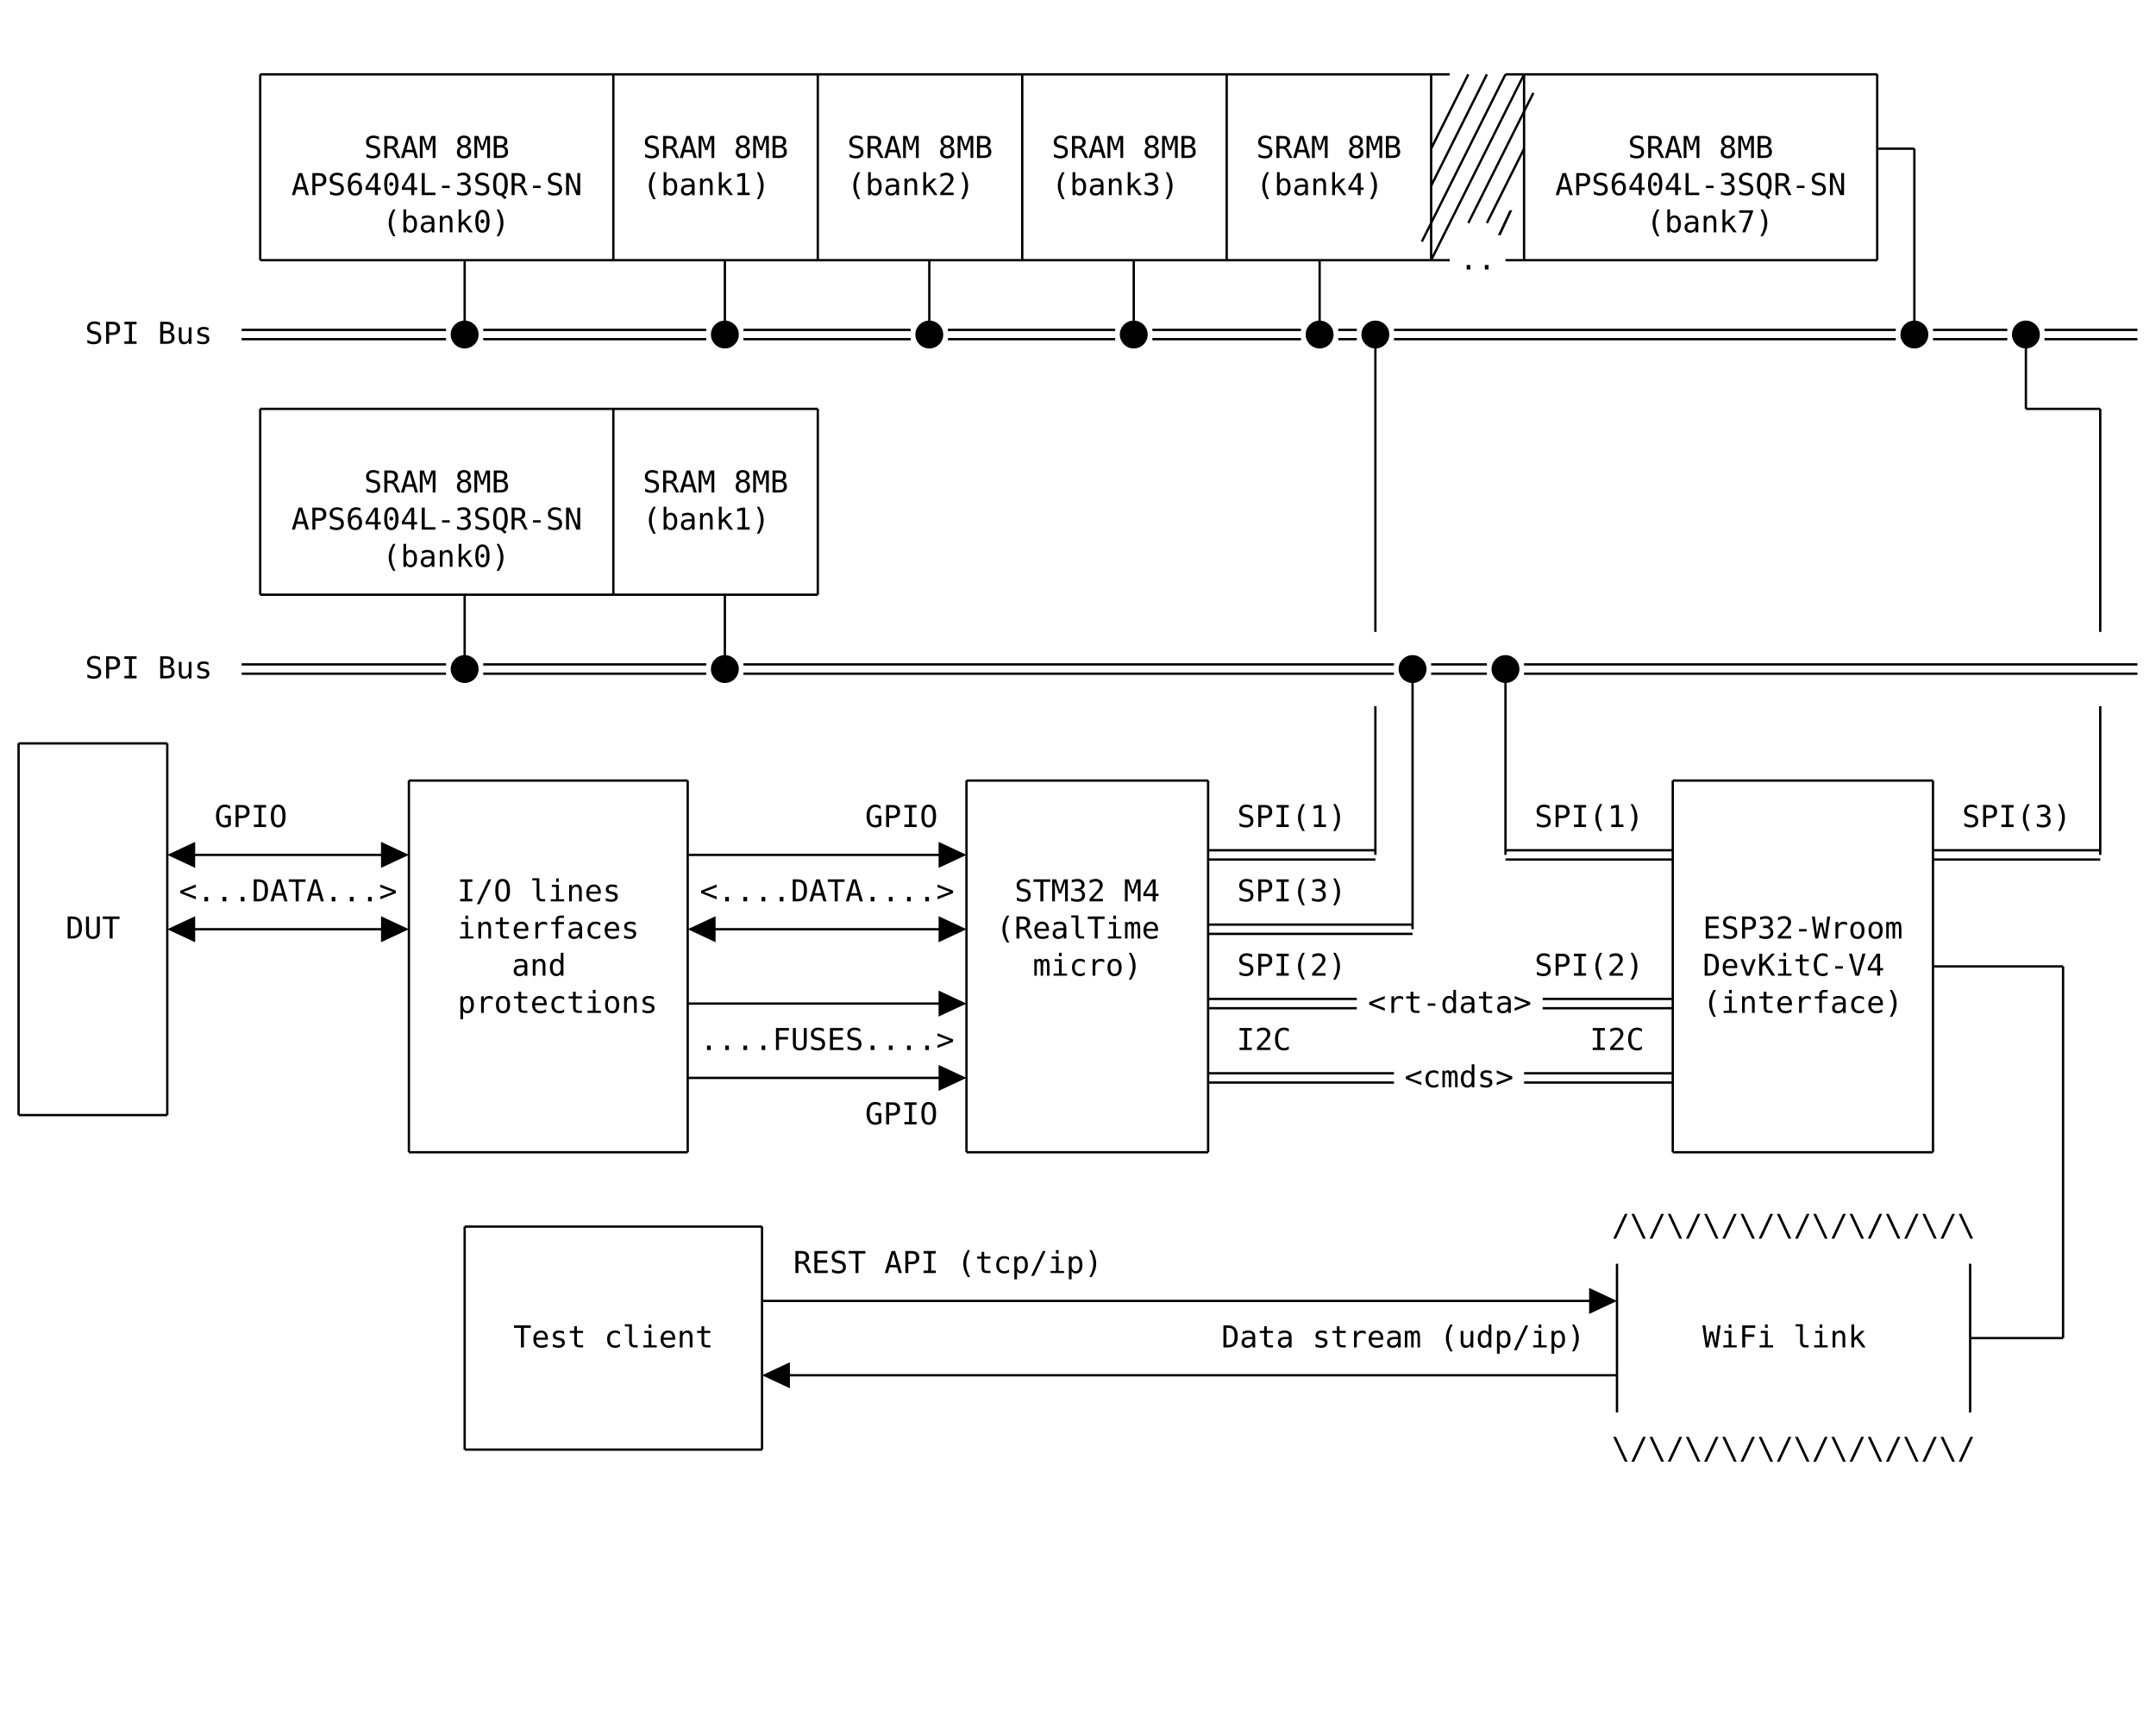
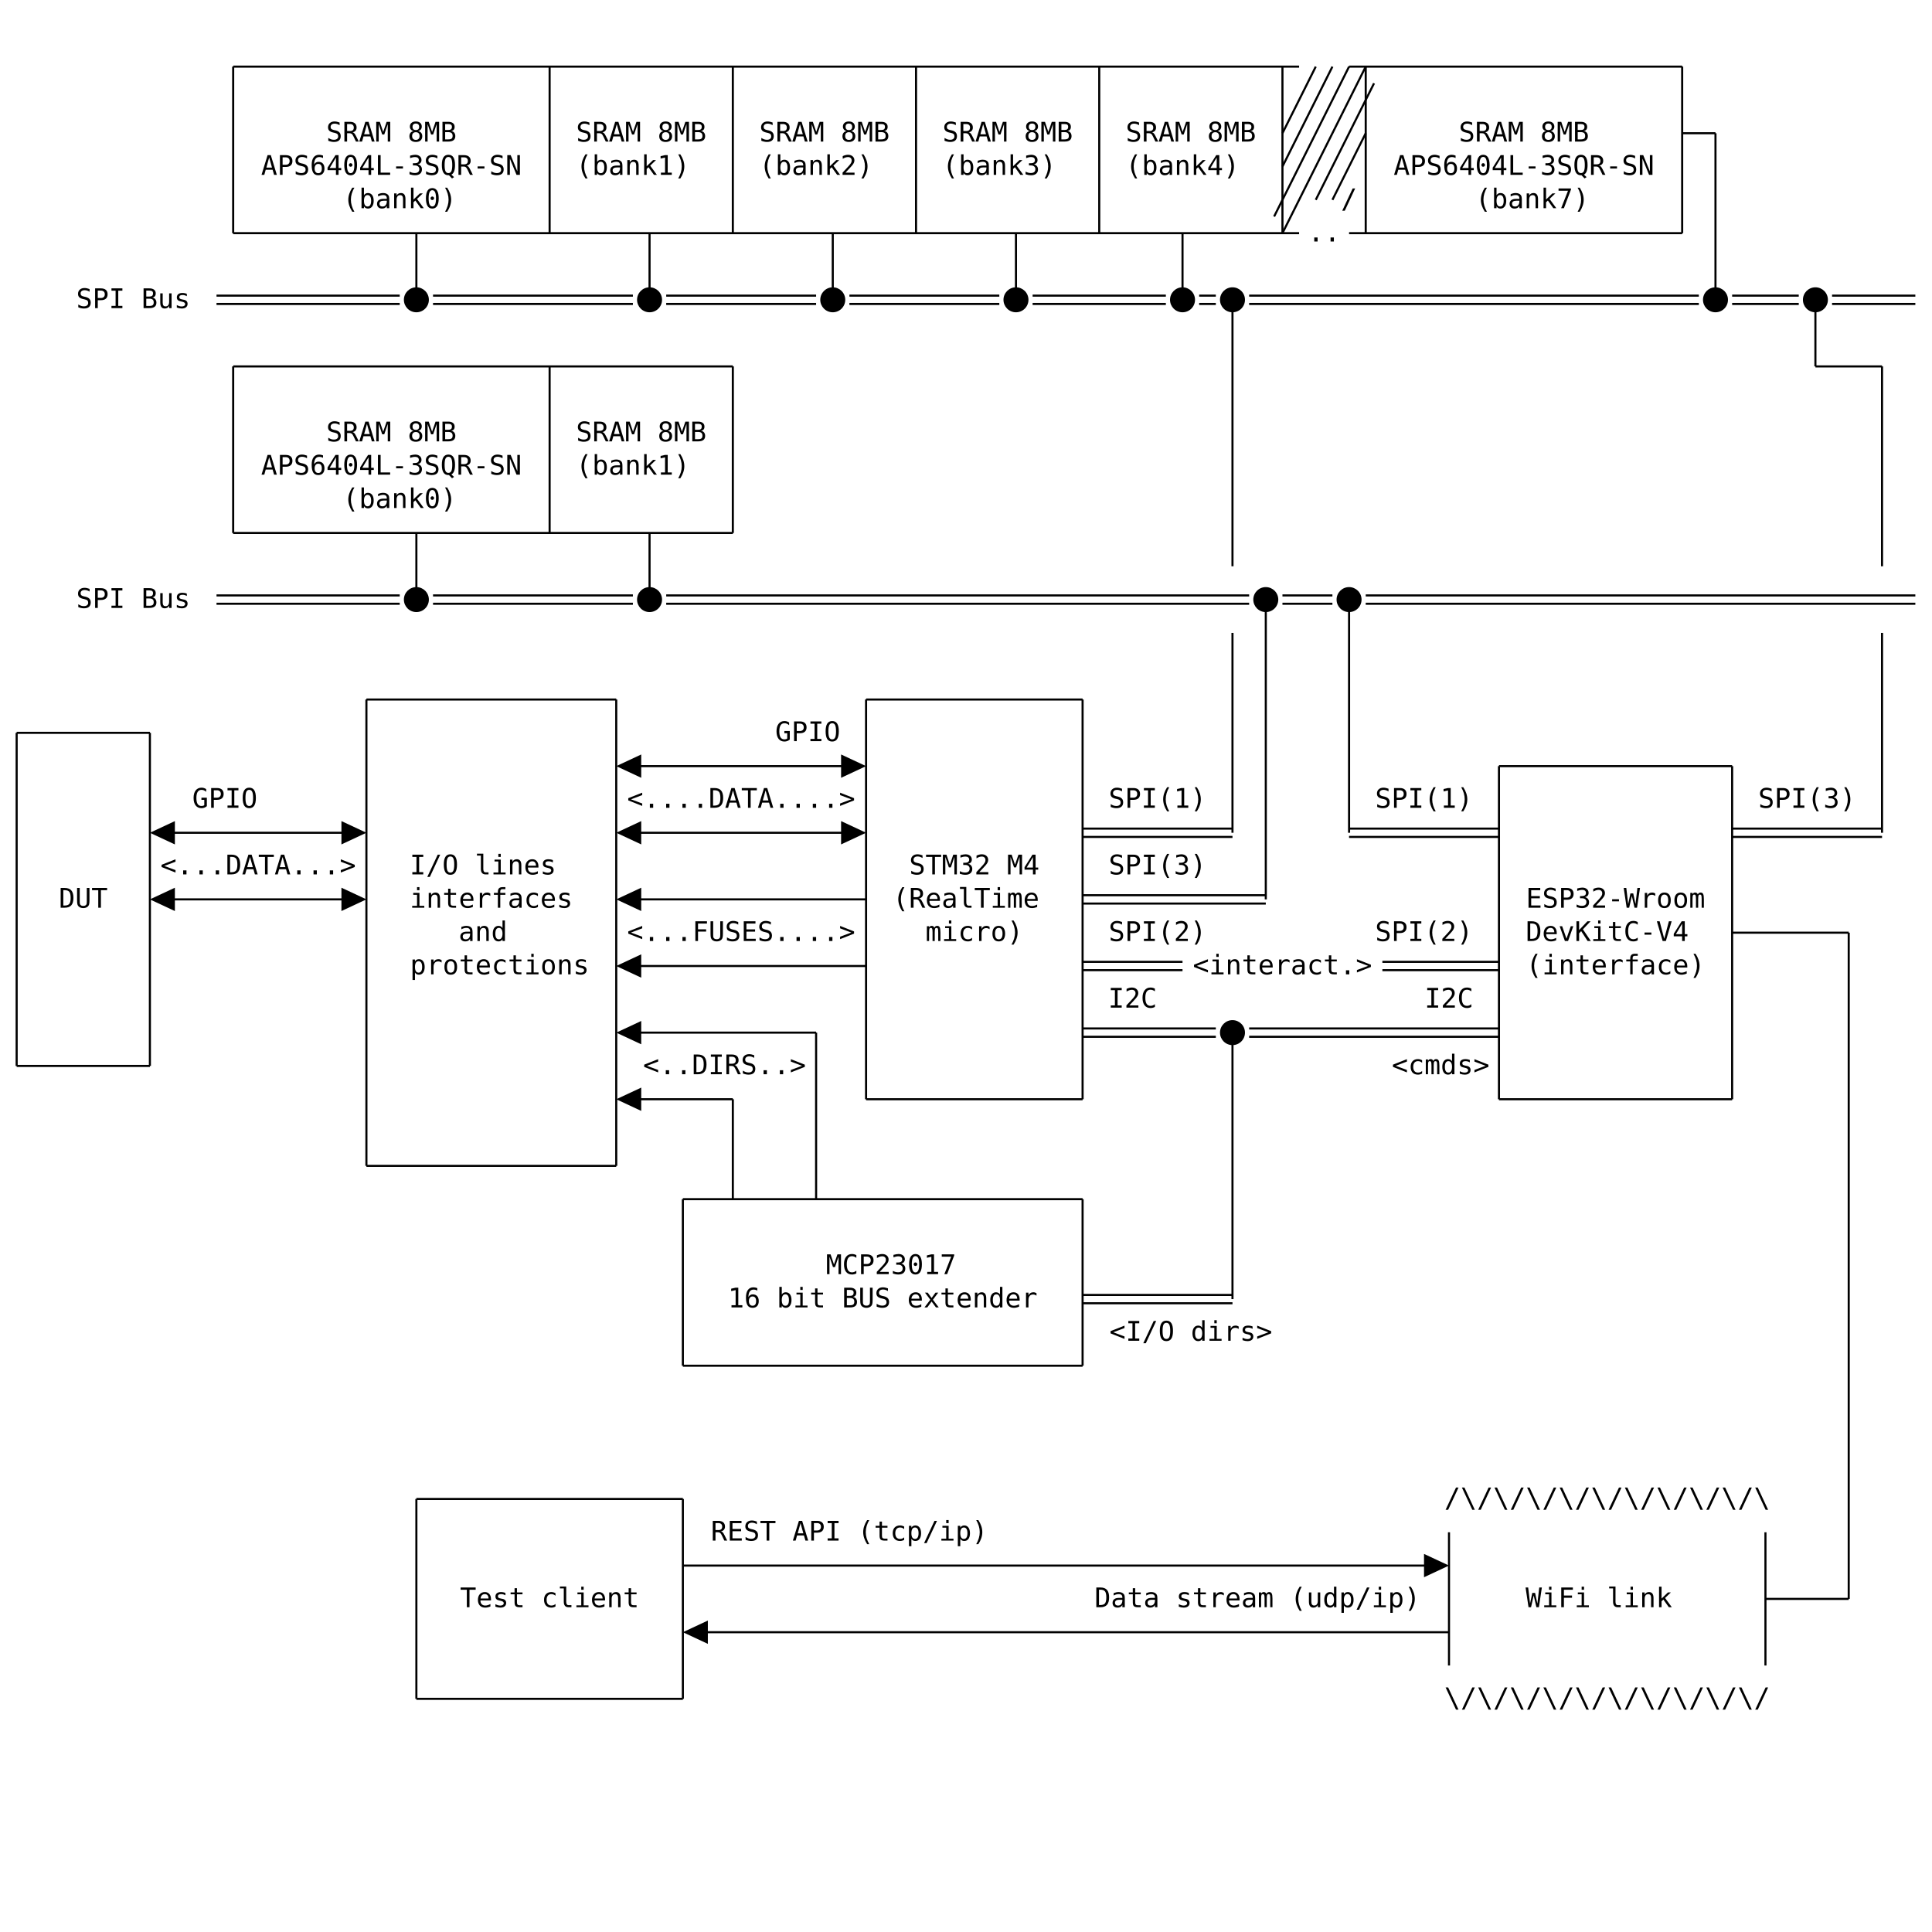
- <svg xmlns="http://www.w3.org/2000/svg" version="1.1" height="736" width="928" viewBox="0 0 928 736" class="diagram" text-anchor="middle" font-family="monospace" font-size="13px">
-   <path d="M 8,320 L 8,480" fill="none" stroke="black" />
-   <path d="M 72,320 L 72,480" fill="none" stroke="black" />
+ <svg xmlns="http://www.w3.org/2000/svg" version="1.1" height="928" width="928" viewBox="0 0 928 928" class="diagram" text-anchor="middle" font-family="monospace" font-size="13px">
+   <path d="M 8,352 L 8,512" fill="none" stroke="black" />
+   <path d="M 72,352 L 72,512" fill="none" stroke="black" />
  <path d="M 112,32 L 112,112" fill="none" stroke="black" />
  <path d="M 112,176 L 112,256" fill="none" stroke="black" />
-   <path d="M 176,336 L 176,496" fill="none" stroke="black" />
+   <path d="M 176,336 L 176,560" fill="none" stroke="black" />
  <path d="M 200,112 L 200,144" fill="none" stroke="black" />
  <path d="M 200,256 L 200,288" fill="none" stroke="black" />
-   <path d="M 200,528 L 200,624" fill="none" stroke="black" />
+   <path d="M 200,720 L 200,816" fill="none" stroke="black" />
  <path d="M 264,32 L 264,112" fill="none" stroke="black" />
  <path d="M 264,176 L 264,256" fill="none" stroke="black" />
-   <path d="M 296,336 L 296,496" fill="none" stroke="black" />
+   <path d="M 296,336 L 296,560" fill="none" stroke="black" />
  <path d="M 312,112 L 312,144" fill="none" stroke="black" />
  <path d="M 312,256 L 312,288" fill="none" stroke="black" />
-   <path d="M 328,528 L 328,624" fill="none" stroke="black" />
+   <path d="M 328,576 L 328,656" fill="none" stroke="black" />
+   <path d="M 328,720 L 328,816" fill="none" stroke="black" />
  <path d="M 352,32 L 352,112" fill="none" stroke="black" />
  <path d="M 352,176 L 352,256" fill="none" stroke="black" />
+   <path d="M 352,528 L 352,576" fill="none" stroke="black" />
+   <path d="M 392,496 L 392,576" fill="none" stroke="black" />
  <path d="M 400,112 L 400,144" fill="none" stroke="black" />
-   <path d="M 416,336 L 416,496" fill="none" stroke="black" />
+   <path d="M 416,336 L 416,528" fill="none" stroke="black" />
  <path d="M 440,32 L 440,112" fill="none" stroke="black" />
  <path d="M 488,112 L 488,144" fill="none" stroke="black" />
-   <path d="M 520,336 L 520,496" fill="none" stroke="black" />
+   <path d="M 520,336 L 520,528" fill="none" stroke="black" />
+   <path d="M 520,576 L 520,656" fill="none" stroke="black" />
  <path d="M 528,32 L 528,112" fill="none" stroke="black" />
  <path d="M 568,112 L 568,144" fill="none" stroke="black" />
  <path d="M 592,144 L 592,272" fill="none" stroke="black" />
-   <path d="M 592,304 L 592,368" fill="none" stroke="black" />
-   <path d="M 608,288 L 608,400" fill="none" stroke="black" />
+   <path d="M 592,304 L 592,400" fill="none" stroke="black" />
+   <path d="M 592,496 L 592,624" fill="none" stroke="black" />
+   <path d="M 608,288 L 608,432" fill="none" stroke="black" />
  <path d="M 616,32 L 616,112" fill="none" stroke="black" />
-   <path d="M 648,288 L 648,368" fill="none" stroke="black" />
+   <path d="M 648,288 L 648,400" fill="none" stroke="black" />
  <path d="M 656,32 L 656,112" fill="none" stroke="black" />
-   <path d="M 696,544 L 696,608" fill="none" stroke="black" />
-   <path d="M 720,336 L 720,496" fill="none" stroke="black" />
+   <path d="M 696,736 L 696,800" fill="none" stroke="black" />
+   <path d="M 720,368 L 720,528" fill="none" stroke="black" />
  <path d="M 808,32 L 808,112" fill="none" stroke="black" />
  <path d="M 824,64 L 824,144" fill="none" stroke="black" />
-   <path d="M 832,336 L 832,496" fill="none" stroke="black" />
-   <path d="M 848,544 L 848,608" fill="none" stroke="black" />
+   <path d="M 832,368 L 832,528" fill="none" stroke="black" />
+   <path d="M 848,736 L 848,800" fill="none" stroke="black" />
  <path d="M 872,144 L 872,176" fill="none" stroke="black" />
-   <path d="M 888,416 L 888,576" fill="none" stroke="black" />
+   <path d="M 888,448 L 888,768" fill="none" stroke="black" />
  <path d="M 904,176 L 904,272" fill="none" stroke="black" />
-   <path d="M 904,304 L 904,368" fill="none" stroke="black" />
+   <path d="M 904,304 L 904,400" fill="none" stroke="black" />
  <path d="M 112,32 L 624,32" fill="none" stroke="black" />
  <path d="M 648,32 L 808,32" fill="none" stroke="black" />
  <path d="M 808,64 L 824,64" fill="none" stroke="black" />
  <path d="M 112,112 L 624,112" fill="none" stroke="black" />
  <path d="M 648,112 L 808,112" fill="none" stroke="black" />
  <path d="M 104,142 L 192,142" fill="none" stroke="black" />
  <path d="M 104,146 L 192,146" fill="none" stroke="black" />
  <path d="M 208,142 L 304,142" fill="none" stroke="black" />
  <path d="M 208,146 L 304,146" fill="none" stroke="black" />
  <path d="M 320,142 L 392,142" fill="none" stroke="black" />
  <path d="M 320,146 L 392,146" fill="none" stroke="black" />
  <path d="M 408,142 L 480,142" fill="none" stroke="black" />
  <path d="M 408,146 L 480,146" fill="none" stroke="black" />
  <path d="M 496,142 L 560,142" fill="none" stroke="black" />
  <path d="M 496,146 L 560,146" fill="none" stroke="black" />
  <path d="M 576,142 L 584,142" fill="none" stroke="black" />
  <path d="M 576,146 L 584,146" fill="none" stroke="black" />
  <path d="M 600,142 L 816,142" fill="none" stroke="black" />
  <path d="M 600,146 L 816,146" fill="none" stroke="black" />
  <path d="M 832,142 L 864,142" fill="none" stroke="black" />
  <path d="M 832,146 L 864,146" fill="none" stroke="black" />
  <path d="M 880,142 L 920,142" fill="none" stroke="black" />
  <path d="M 880,146 L 920,146" fill="none" stroke="black" />
  <path d="M 112,176 L 352,176" fill="none" stroke="black" />
  <path d="M 872,176 L 904,176" fill="none" stroke="black" />
  <path d="M 112,256 L 352,256" fill="none" stroke="black" />
  <path d="M 104,286 L 192,286" fill="none" stroke="black" />
  <path d="M 104,290 L 192,290" fill="none" stroke="black" />
  <path d="M 208,286 L 304,286" fill="none" stroke="black" />
  <path d="M 208,290 L 304,290" fill="none" stroke="black" />
  <path d="M 320,286 L 600,286" fill="none" stroke="black" />
  <path d="M 320,290 L 600,290" fill="none" stroke="black" />
  <path d="M 616,286 L 640,286" fill="none" stroke="black" />
  <path d="M 616,290 L 640,290" fill="none" stroke="black" />
  <path d="M 656,286 L 920,286" fill="none" stroke="black" />
  <path d="M 656,290 L 920,290" fill="none" stroke="black" />
-   <path d="M 8,320 L 72,320" fill="none" stroke="black" />
  <path d="M 176,336 L 296,336" fill="none" stroke="black" />
  <path d="M 416,336 L 520,336" fill="none" stroke="black" />
-   <path d="M 720,336 L 832,336" fill="none" stroke="black" />
-   <path d="M 80,368 L 168,368" fill="none" stroke="black" />
-   <path d="M 296,368 L 408,368" fill="none" stroke="black" />
-   <path d="M 520,366 L 592,366" fill="none" stroke="black" />
-   <path d="M 520,370 L 592,370" fill="none" stroke="black" />
-   <path d="M 648,366 L 720,366" fill="none" stroke="black" />
-   <path d="M 648,370 L 720,370" fill="none" stroke="black" />
-   <path d="M 832,366 L 904,366" fill="none" stroke="black" />
-   <path d="M 832,370 L 904,370" fill="none" stroke="black" />
+   <path d="M 8,352 L 72,352" fill="none" stroke="black" />
+   <path d="M 304,368 L 408,368" fill="none" stroke="black" />
+   <path d="M 720,368 L 832,368" fill="none" stroke="black" />
  <path d="M 80,400 L 168,400" fill="none" stroke="black" />
  <path d="M 304,400 L 408,400" fill="none" stroke="black" />
-   <path d="M 520,398 L 608,398" fill="none" stroke="black" />
-   <path d="M 520,402 L 608,402" fill="none" stroke="black" />
-   <path d="M 832,416 L 888,416" fill="none" stroke="black" />
-   <path d="M 296,432 L 408,432" fill="none" stroke="black" />
-   <path d="M 520,430 L 584,430" fill="none" stroke="black" />
-   <path d="M 520,434 L 584,434" fill="none" stroke="black" />
-   <path d="M 664,430 L 720,430" fill="none" stroke="black" />
-   <path d="M 664,434 L 720,434" fill="none" stroke="black" />
-   <path d="M 296,464 L 408,464" fill="none" stroke="black" />
-   <path d="M 520,462 L 600,462" fill="none" stroke="black" />
-   <path d="M 520,466 L 600,466" fill="none" stroke="black" />
-   <path d="M 656,462 L 720,462" fill="none" stroke="black" />
-   <path d="M 656,466 L 720,466" fill="none" stroke="black" />
-   <path d="M 8,480 L 72,480" fill="none" stroke="black" />
-   <path d="M 176,496 L 296,496" fill="none" stroke="black" />
-   <path d="M 416,496 L 520,496" fill="none" stroke="black" />
-   <path d="M 720,496 L 832,496" fill="none" stroke="black" />
-   <path d="M 200,528 L 328,528" fill="none" stroke="black" />
-   <path d="M 328,560 L 688,560" fill="none" stroke="black" />
-   <path d="M 848,576 L 888,576" fill="none" stroke="black" />
-   <path d="M 336,592 L 696,592" fill="none" stroke="black" />
-   <path d="M 200,624 L 328,624" fill="none" stroke="black" />
+   <path d="M 520,398 L 592,398" fill="none" stroke="black" />
+   <path d="M 520,402 L 592,402" fill="none" stroke="black" />
+   <path d="M 648,398 L 720,398" fill="none" stroke="black" />
+   <path d="M 648,402 L 720,402" fill="none" stroke="black" />
+   <path d="M 832,398 L 904,398" fill="none" stroke="black" />
+   <path d="M 832,402 L 904,402" fill="none" stroke="black" />
+   <path d="M 80,432 L 168,432" fill="none" stroke="black" />
+   <path d="M 304,432 L 416,432" fill="none" stroke="black" />
+   <path d="M 520,430 L 608,430" fill="none" stroke="black" />
+   <path d="M 520,434 L 608,434" fill="none" stroke="black" />
+   <path d="M 832,448 L 888,448" fill="none" stroke="black" />
+   <path d="M 304,464 L 416,464" fill="none" stroke="black" />
+   <path d="M 520,462 L 568,462" fill="none" stroke="black" />
+   <path d="M 520,466 L 568,466" fill="none" stroke="black" />
+   <path d="M 664,462 L 720,462" fill="none" stroke="black" />
+   <path d="M 664,466 L 720,466" fill="none" stroke="black" />
+   <path d="M 304,496 L 392,496" fill="none" stroke="black" />
+   <path d="M 520,494 L 584,494" fill="none" stroke="black" />
+   <path d="M 520,498 L 584,498" fill="none" stroke="black" />
+   <path d="M 600,494 L 720,494" fill="none" stroke="black" />
+   <path d="M 600,498 L 720,498" fill="none" stroke="black" />
+   <path d="M 8,512 L 72,512" fill="none" stroke="black" />
+   <path d="M 304,528 L 352,528" fill="none" stroke="black" />
+   <path d="M 416,528 L 520,528" fill="none" stroke="black" />
+   <path d="M 720,528 L 832,528" fill="none" stroke="black" />
+   <path d="M 176,560 L 296,560" fill="none" stroke="black" />
+   <path d="M 328,576 L 520,576" fill="none" stroke="black" />
+   <path d="M 520,622 L 592,622" fill="none" stroke="black" />
+   <path d="M 520,626 L 592,626" fill="none" stroke="black" />
+   <path d="M 328,656 L 520,656" fill="none" stroke="black" />
+   <path d="M 200,720 L 328,720" fill="none" stroke="black" />
+   <path d="M 328,752 L 688,752" fill="none" stroke="black" />
+   <path d="M 848,768 L 888,768" fill="none" stroke="black" />
+   <path d="M 336,784 L 696,784" fill="none" stroke="black" />
+   <path d="M 200,816 L 328,816" fill="none" stroke="black" />
  <path d="M 616,64 L 632,32" fill="none" stroke="black" />
  <path d="M 616,80 L 640,32" fill="none" stroke="black" />
  <path d="M 612,104 L 648,32" fill="none" stroke="black" />
  <path d="M 616,112 L 656,32" fill="none" stroke="black" />
  <path d="M 632,96 L 660,40" fill="none" stroke="black" />
  <path d="M 640,96 L 656,64" fill="none" stroke="black" />
-   <polygon class="arrowhead" points="696,560 684,554.4 684,565.6" fill="black" transform="rotate(0,688,560)" />
-   <polygon class="arrowhead" points="416,464 404,458.4 404,469.6" fill="black" transform="rotate(0,408,464)" />
-   <polygon class="arrowhead" points="416,432 404,426.4 404,437.6" fill="black" transform="rotate(0,408,432)" />
+   <polygon class="arrowhead" points="696,752 684,746.4 684,757.6" fill="black" transform="rotate(0,688,752)" />
  <polygon class="arrowhead" points="416,400 404,394.4 404,405.6" fill="black" transform="rotate(0,408,400)" />
  <polygon class="arrowhead" points="416,368 404,362.4 404,373.6" fill="black" transform="rotate(0,408,368)" />
-   <polygon class="arrowhead" points="344,592 332,586.4 332,597.6" fill="black" transform="rotate(180,336,592)" />
+   <polygon class="arrowhead" points="344,784 332,778.4 332,789.6" fill="black" transform="rotate(180,336,784)" />
+   <polygon class="arrowhead" points="312,528 300,522.4 300,533.6" fill="black" transform="rotate(180,304,528)" />
+   <polygon class="arrowhead" points="312,496 300,490.4 300,501.6" fill="black" transform="rotate(180,304,496)" />
+   <polygon class="arrowhead" points="312,464 300,458.4 300,469.6" fill="black" transform="rotate(180,304,464)" />
+   <polygon class="arrowhead" points="312,432 300,426.4 300,437.6" fill="black" transform="rotate(180,304,432)" />
  <polygon class="arrowhead" points="312,400 300,394.4 300,405.6" fill="black" transform="rotate(180,304,400)" />
+   <polygon class="arrowhead" points="312,368 300,362.4 300,373.6" fill="black" transform="rotate(180,304,368)" />
+   <polygon class="arrowhead" points="176,432 164,426.4 164,437.6" fill="black" transform="rotate(0,168,432)" />
  <polygon class="arrowhead" points="176,400 164,394.4 164,405.6" fill="black" transform="rotate(0,168,400)" />
-   <polygon class="arrowhead" points="176,368 164,362.4 164,373.6" fill="black" transform="rotate(0,168,368)" />
+   <polygon class="arrowhead" points="88,432 76,426.4 76,437.6" fill="black" transform="rotate(180,80,432)" />
  <polygon class="arrowhead" points="88,400 76,394.4 76,405.6" fill="black" transform="rotate(180,80,400)" />
-   <polygon class="arrowhead" points="88,368 76,362.4 76,373.6" fill="black" transform="rotate(180,80,368)" />
  <circle cx="200" cy="144" r="6" class="closeddot" fill="black" />
  <circle cx="200" cy="288" r="6" class="closeddot" fill="black" />
  <circle cx="312" cy="144" r="6" class="closeddot" fill="black" />
  <circle cx="312" cy="288" r="6" class="closeddot" fill="black" />
  <circle cx="400" cy="144" r="6" class="closeddot" fill="black" />
  <circle cx="488" cy="144" r="6" class="closeddot" fill="black" />
  <circle cx="568" cy="144" r="6" class="closeddot" fill="black" />
  <circle cx="592" cy="144" r="6" class="closeddot" fill="black" />
+   <circle cx="592" cy="496" r="6" class="closeddot" fill="black" />
  <circle cx="608" cy="288" r="6" class="closeddot" fill="black" />
  <circle cx="648" cy="288" r="6" class="closeddot" fill="black" />
  <circle cx="824" cy="144" r="6" class="closeddot" fill="black" />
  <circle cx="872" cy="144" r="6" class="closeddot" fill="black" />
  <g class="text">
    <text x="188" y="68">SRAM 8MB</text>
    <text x="308" y="68">SRAM 8MB</text>
    <text x="396" y="68">SRAM 8MB</text>
    <text x="484" y="68">SRAM 8MB</text>
    <text x="572" y="68">SRAM 8MB</text>
    <text x="732" y="68">SRAM 8MB</text>
    <text x="188" y="84">APS6404L-3SQR-SN</text>
    <text x="304" y="84">(bank1)</text>
    <text x="392" y="84">(bank2)</text>
    <text x="480" y="84">(bank3)</text>
    <text x="568" y="84">(bank4)</text>
    <text x="732" y="84">APS6404L-3SQR-SN</text>
    <text x="192" y="100">(bank0)</text>
    <text x="648" y="100">/</text>
    <text x="736" y="100">(bank7)</text>
    <text x="636" y="116">..</text>
    <text x="64" y="148">SPI Bus</text>
    <text x="188" y="212">SRAM 8MB</text>
    <text x="308" y="212">SRAM 8MB</text>
    <text x="188" y="228">APS6404L-3SQR-SN</text>
    <text x="304" y="228">(bank1)</text>
    <text x="192" y="244">(bank0)</text>
    <text x="64" y="292">SPI Bus</text>
-     <text x="108" y="356">GPIO</text>
    <text x="388" y="356">GPIO</text>
-     <text x="556" y="356">SPI(1)</text>
-     <text x="684" y="356">SPI(1)</text>
-     <text x="868" y="356">SPI(3)</text>
-     <text x="124" y="388">&lt;...DATA...&gt;</text>
-     <text x="232" y="388">I/O lines</text>
+     <text x="108" y="388">GPIO</text>
    <text x="356" y="388">&lt;....DATA....&gt;</text>
-     <text x="468" y="388">STM32 M4</text>
-     <text x="556" y="388">SPI(3)</text>
-     <text x="40" y="404">DUT</text>
-     <text x="236" y="404">interfaces</text>
-     <text x="464" y="404">(RealTime</text>
-     <text x="776" y="404">ESP32-Wroom</text>
-     <text x="232" y="420">and</text>
-     <text x="468" y="420">micro)</text>
-     <text x="556" y="420">SPI(2)</text>
-     <text x="684" y="420">SPI(2)</text>
-     <text x="772" y="420">DevKitC-V4</text>
-     <text x="240" y="436">protections</text>
-     <text x="624" y="436">&lt;rt-data&gt;</text>
-     <text x="776" y="436">(interface)</text>
-     <text x="356" y="452">....FUSES....&gt;</text>
-     <text x="544" y="452">I2C</text>
-     <text x="696" y="452">I2C</text>
-     <text x="628" y="468">&lt;cmds&gt;</text>
-     <text x="388" y="484">GPIO</text>
-     <text x="772" y="532">/\/\/\/\/\/\/\/\/\/\</text>
-     <text x="408" y="548">REST API (tcp/ip)</text>
-     <text x="264" y="580">Test client</text>
-     <text x="604" y="580">Data stream (udp/ip)</text>
-     <text x="768" y="580">WiFi link</text>
-     <text x="772" y="628">\/\/\/\/\/\/\/\/\/\/</text>
+     <text x="556" y="388">SPI(1)</text>
+     <text x="684" y="388">SPI(1)</text>
+     <text x="868" y="388">SPI(3)</text>
+     <text x="124" y="420">&lt;...DATA...&gt;</text>
+     <text x="232" y="420">I/O lines</text>
+     <text x="468" y="420">STM32 M4</text>
+     <text x="556" y="420">SPI(3)</text>
+     <text x="40" y="436">DUT</text>
+     <text x="236" y="436">interfaces</text>
+     <text x="464" y="436">(RealTime</text>
+     <text x="776" y="436">ESP32-Wroom</text>
+     <text x="232" y="452">and</text>
+     <text x="356" y="452">&lt;...FUSES....&gt;</text>
+     <text x="468" y="452">micro)</text>
+     <text x="556" y="452">SPI(2)</text>
+     <text x="684" y="452">SPI(2)</text>
+     <text x="772" y="452">DevKitC-V4</text>
+     <text x="240" y="468">protections</text>
+     <text x="616" y="468">&lt;interact.&gt;</text>
+     <text x="776" y="468">(interface)</text>
+     <text x="544" y="484">I2C</text>
+     <text x="696" y="484">I2C</text>
+     <text x="348" y="516">&lt;..DIRS..&gt;</text>
+     <text x="692" y="516">&lt;cmds&gt;</text>
+     <text x="428" y="612">MCP23017</text>
+     <text x="424" y="628">16 bit BUS extender</text>
+     <text x="572" y="644">&lt;I/O dirs&gt;</text>
+     <text x="772" y="724">/\/\/\/\/\/\/\/\/\/\</text>
+     <text x="408" y="740">REST API (tcp/ip)</text>
+     <text x="264" y="772">Test client</text>
+     <text x="604" y="772">Data stream (udp/ip)</text>
+     <text x="768" y="772">WiFi link</text>
+     <text x="772" y="820">\/\/\/\/\/\/\/\/\/\/</text>
  </g>
</svg>
